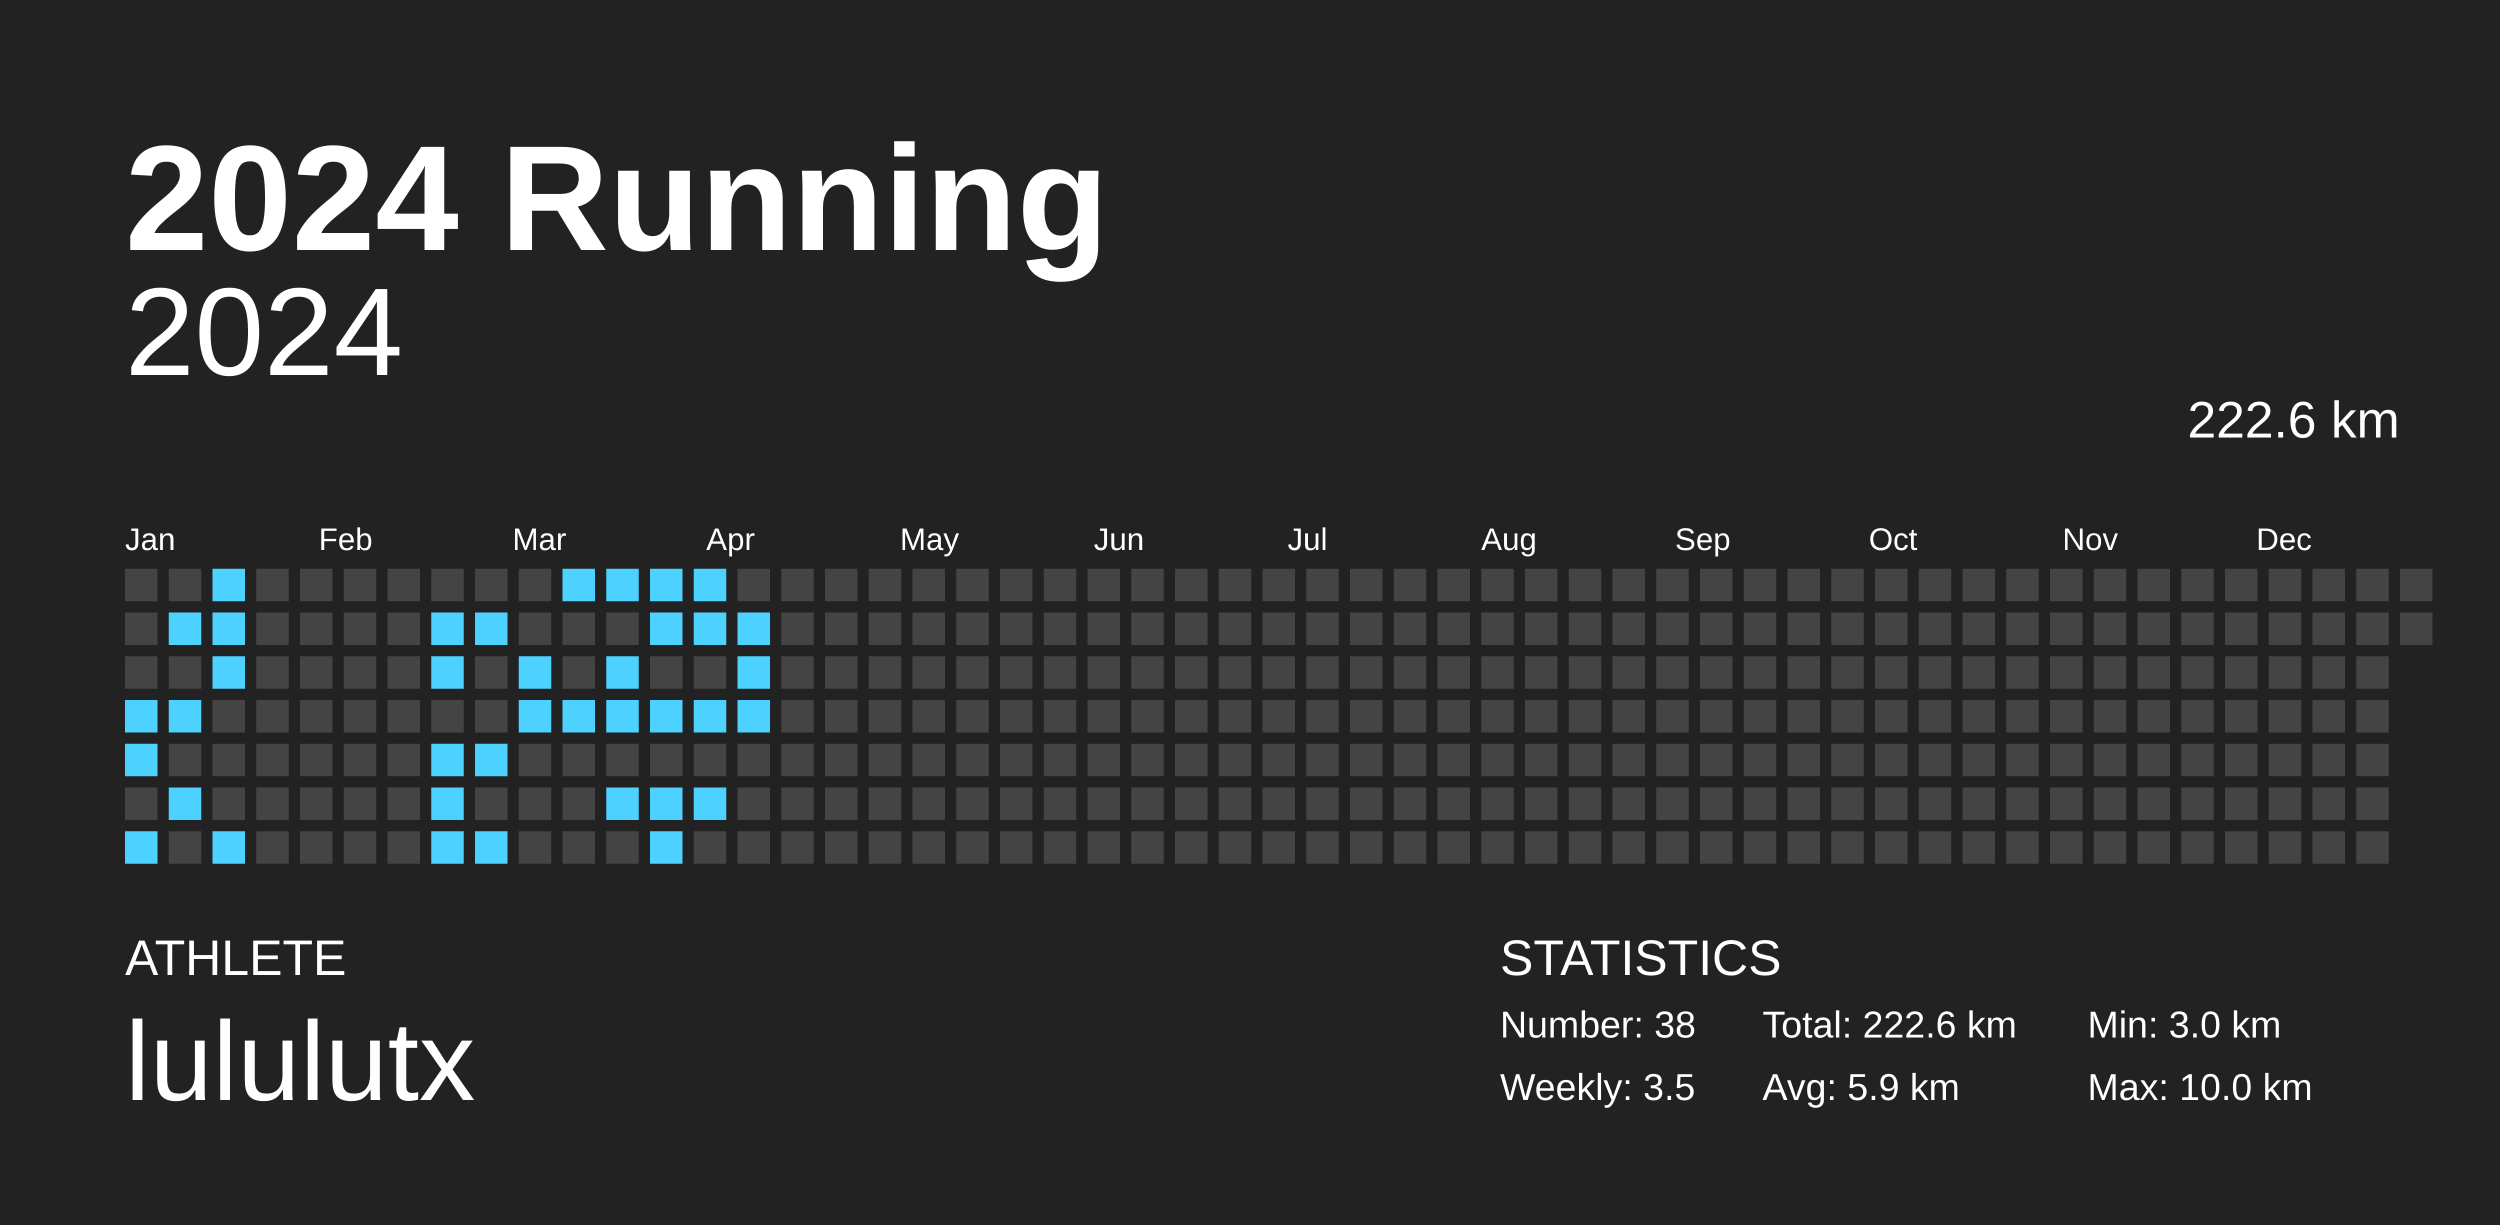
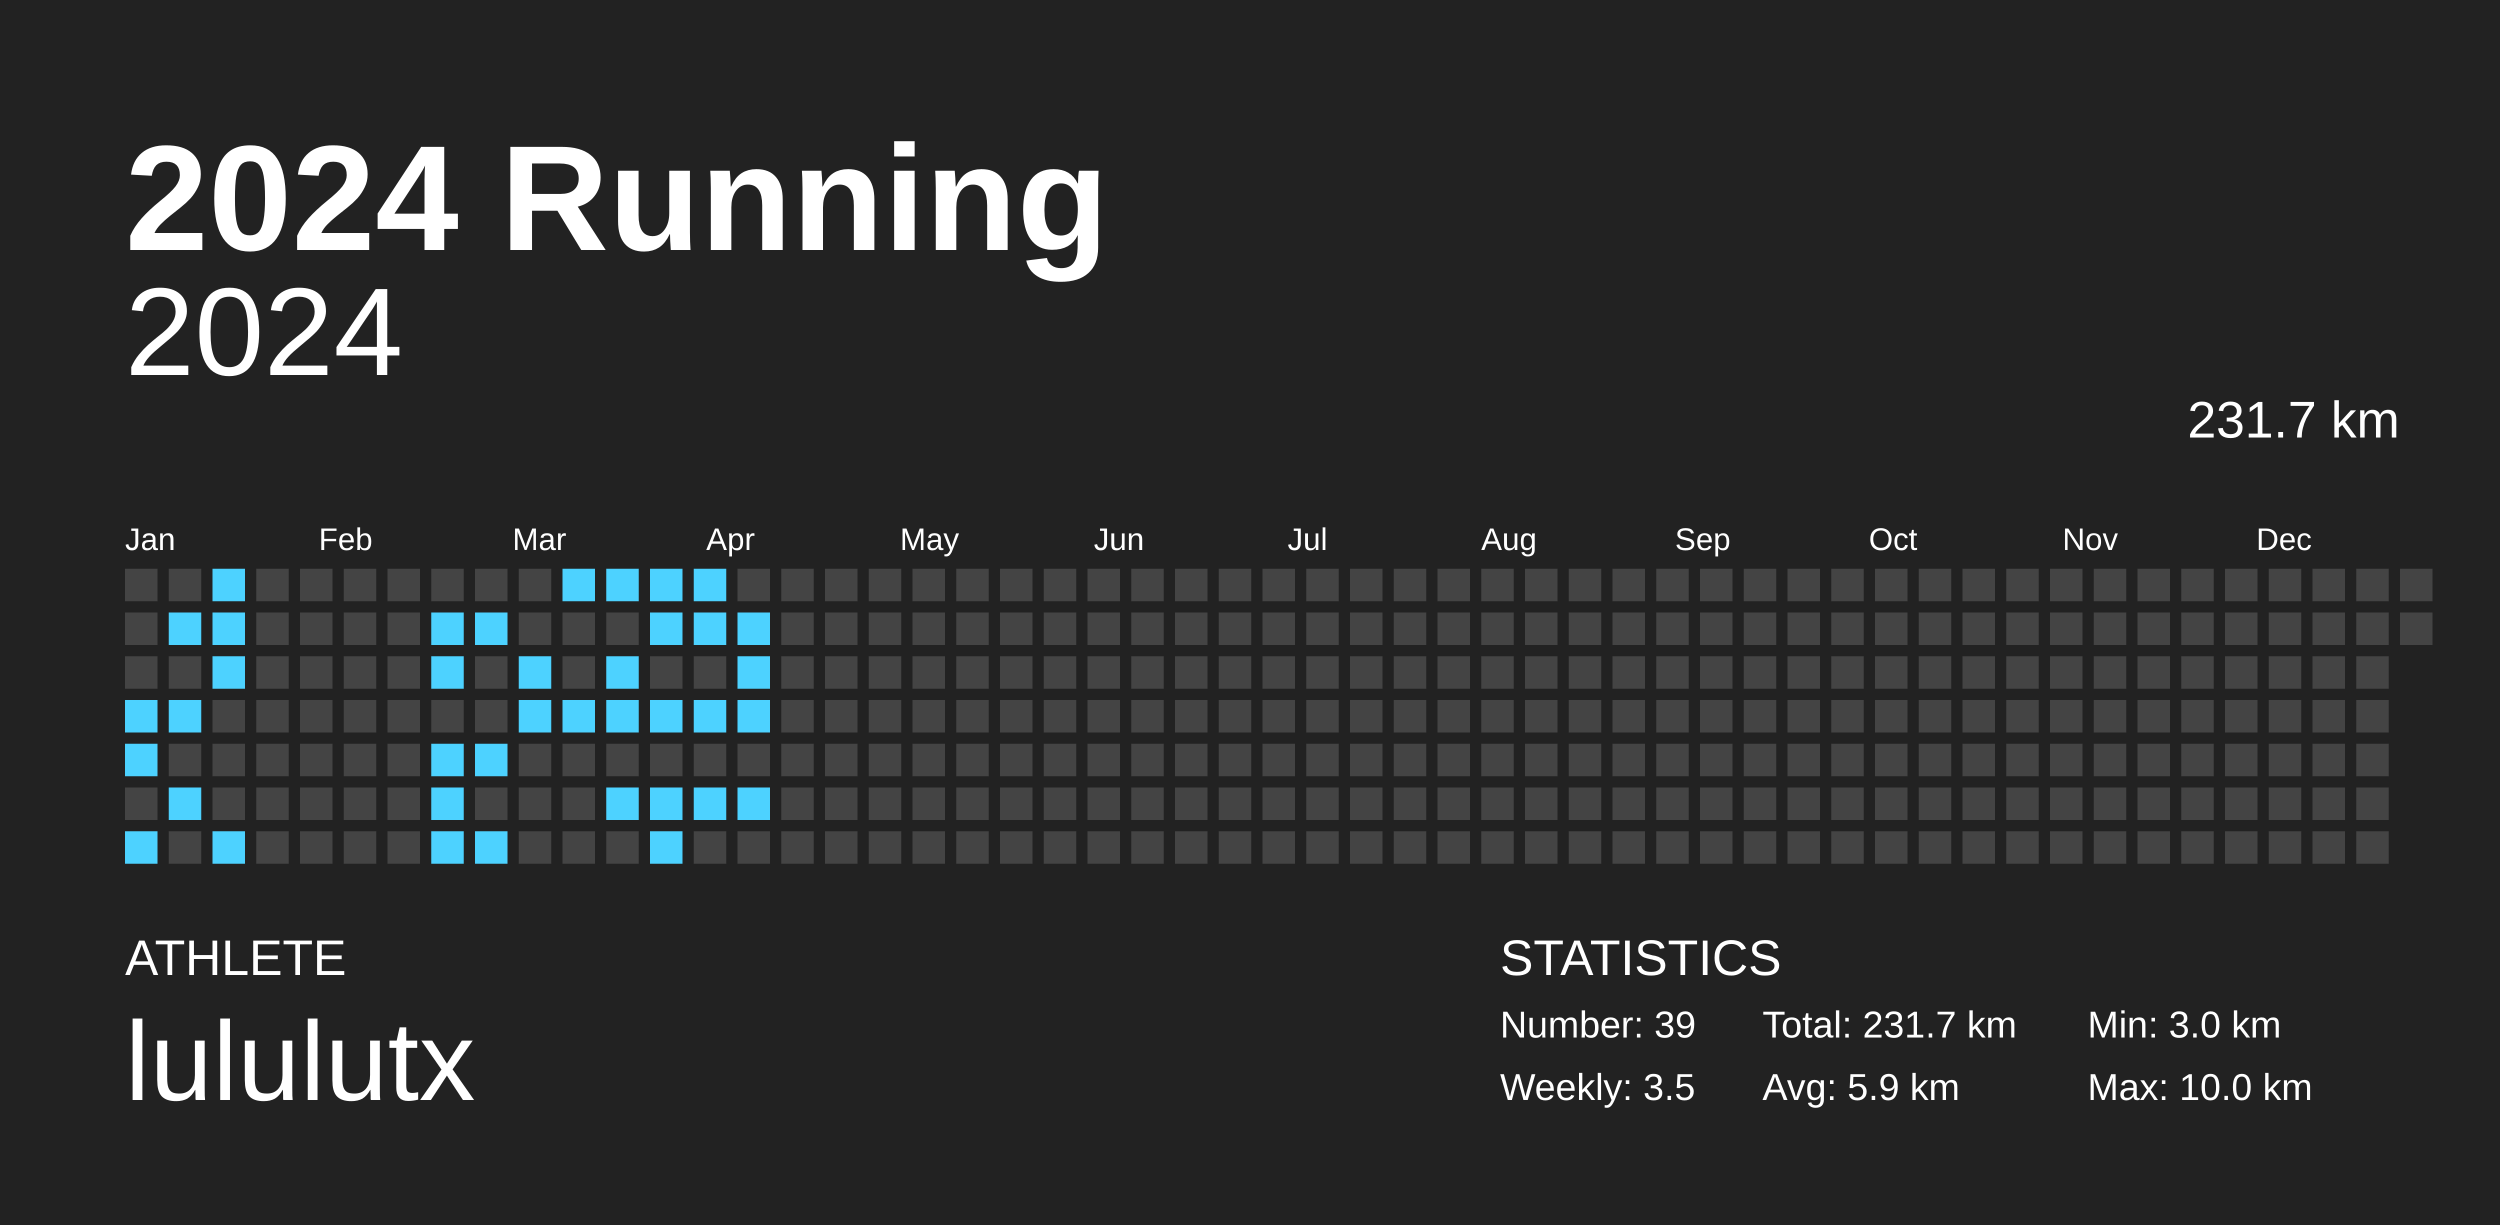
<svg xmlns="http://www.w3.org/2000/svg" baseProfile="full" height="98mm" version="1.1" viewBox="0,0,200,98" width="200mm">
  <defs />
  <rect fill="#222222" height="98" width="200" x="0" y="0" />
  <text fill="#FFFFFF" style="font-size:12px; font-family:Arial; font-weight:bold;" x="10" y="20">2024 Running</text>
  <text fill="#FFFFFF" style="font-size:4px; font-family:Arial" x="10" y="78">ATHLETE</text>
  <text fill="#FFFFFF" style="font-size:9px; font-family:Arial" x="10" y="88">lululutx</text>
  <text fill="#FFFFFF" style="font-size:4px; font-family:Arial" x="120" y="78">STATISTICS</text>
-   <text fill="#FFFFFF" style="font-size:3px; font-family:Arial" x="120" y="83">Number: 38</text>
+   <text fill="#FFFFFF" style="font-size:3px; font-family:Arial" x="120" y="83">Number: 39</text>
  <text fill="#FFFFFF" style="font-size:3px; font-family:Arial" x="120" y="88">Weekly: 3.5</text>
-   <text fill="#FFFFFF" style="font-size:3px; font-family:Arial" x="141" y="83">Total: 222.6 km</text>
+   <text fill="#FFFFFF" style="font-size:3px; font-family:Arial" x="141" y="83">Total: 231.7 km</text>
  <text fill="#FFFFFF" style="font-size:3px; font-family:Arial" x="141" y="88">Avg: 5.9 km</text>
  <text fill="#FFFFFF" style="font-size:3px; font-family:Arial" x="167" y="83">Min: 3.0 km</text>
  <text fill="#FFFFFF" style="font-size:3px; font-family:Arial" x="167" y="88">Max: 10.0 km</text>
  <text alignment-baseline="hanging" fill="#FFFFFF" style="font-size:10.0px; font-family:Arial;" x="10" y="30">2024</text>
-   <text alignment-baseline="hanging" fill="#FFFFFF" style="font-size:4.125px; font-family:Arial;" x="175" y="35">222.6 km</text>
+   <text alignment-baseline="hanging" fill="#FFFFFF" style="font-size:4.125px; font-family:Arial;" x="175" y="35">231.7 km</text>
  <text fill="#FFFFFF" style="font-size:2.5px; font-family:Arial" x="10.0" y="44">Jan</text>
  <text fill="#FFFFFF" style="font-size:2.5px; font-family:Arial" x="25.5" y="44">Feb</text>
  <text fill="#FFFFFF" style="font-size:2.5px; font-family:Arial" x="41.0" y="44">Mar</text>
  <text fill="#FFFFFF" style="font-size:2.5px; font-family:Arial" x="56.5" y="44">Apr</text>
  <text fill="#FFFFFF" style="font-size:2.5px; font-family:Arial" x="72.0" y="44">May</text>
  <text fill="#FFFFFF" style="font-size:2.5px; font-family:Arial" x="87.5" y="44">Jun</text>
  <text fill="#FFFFFF" style="font-size:2.5px; font-family:Arial" x="103.0" y="44">Jul</text>
  <text fill="#FFFFFF" style="font-size:2.5px; font-family:Arial" x="118.5" y="44">Aug</text>
  <text fill="#FFFFFF" style="font-size:2.5px; font-family:Arial" x="134.0" y="44">Sep</text>
  <text fill="#FFFFFF" style="font-size:2.5px; font-family:Arial" x="149.5" y="44">Oct</text>
  <text fill="#FFFFFF" style="font-size:2.5px; font-family:Arial" x="165.0" y="44">Nov</text>
  <text fill="#FFFFFF" style="font-size:2.5px; font-family:Arial" x="180.5" y="44">Dec</text>
  <rect fill="#444444" height="2.6" width="2.6" x="10.0" y="45.5" />
  <rect fill="#444444" height="2.6" width="2.6" x="10.0" y="49.0" />
  <rect fill="#444444" height="2.6" width="2.6" x="10.0" y="52.5" />
  <rect fill="#4dd2ff" height="2.6" width="2.6" x="10.0" y="56.0" />
  <rect fill="#4dd2ff" height="2.6" width="2.6" x="10.0" y="59.5" />
  <rect fill="#444444" height="2.6" width="2.6" x="10.0" y="63.0" />
  <rect fill="#4dd2ff" height="2.6" width="2.6" x="10.0" y="66.5" />
  <rect fill="#444444" height="2.6" width="2.6" x="13.5" y="45.5" />
  <rect fill="#4dd2ff" height="2.6" width="2.6" x="13.5" y="49.0" />
  <rect fill="#444444" height="2.6" width="2.6" x="13.5" y="52.5" />
  <rect fill="#4dd2ff" height="2.6" width="2.6" x="13.5" y="56.0" />
  <rect fill="#444444" height="2.6" width="2.6" x="13.5" y="59.5" />
  <rect fill="#4dd2ff" height="2.6" width="2.6" x="13.5" y="63.0" />
  <rect fill="#444444" height="2.6" width="2.6" x="13.5" y="66.5" />
  <rect fill="#4dd2ff" height="2.6" width="2.6" x="17.0" y="45.5" />
  <rect fill="#4dd2ff" height="2.6" width="2.6" x="17.0" y="49.0" />
  <rect fill="#4dd2ff" height="2.6" width="2.6" x="17.0" y="52.5" />
  <rect fill="#444444" height="2.6" width="2.6" x="17.0" y="56.0" />
  <rect fill="#444444" height="2.6" width="2.6" x="17.0" y="59.5" />
  <rect fill="#444444" height="2.6" width="2.6" x="17.0" y="63.0" />
  <rect fill="#4dd2ff" height="2.6" width="2.6" x="17.0" y="66.5" />
  <rect fill="#444444" height="2.6" width="2.6" x="20.5" y="45.5" />
  <rect fill="#444444" height="2.6" width="2.6" x="20.5" y="49.0" />
  <rect fill="#444444" height="2.6" width="2.6" x="20.5" y="52.5" />
  <rect fill="#444444" height="2.6" width="2.6" x="20.5" y="56.0" />
  <rect fill="#444444" height="2.6" width="2.6" x="20.5" y="59.5" />
  <rect fill="#444444" height="2.6" width="2.6" x="20.5" y="63.0" />
  <rect fill="#444444" height="2.6" width="2.6" x="20.5" y="66.5" />
  <rect fill="#444444" height="2.6" width="2.6" x="24.0" y="45.5" />
  <rect fill="#444444" height="2.6" width="2.6" x="24.0" y="49.0" />
  <rect fill="#444444" height="2.6" width="2.6" x="24.0" y="52.5" />
  <rect fill="#444444" height="2.6" width="2.6" x="24.0" y="56.0" />
  <rect fill="#444444" height="2.6" width="2.6" x="24.0" y="59.5" />
  <rect fill="#444444" height="2.6" width="2.6" x="24.0" y="63.0" />
  <rect fill="#444444" height="2.6" width="2.6" x="24.0" y="66.5" />
  <rect fill="#444444" height="2.6" width="2.6" x="27.5" y="45.5" />
  <rect fill="#444444" height="2.6" width="2.6" x="27.5" y="49.0" />
  <rect fill="#444444" height="2.6" width="2.6" x="27.5" y="52.5" />
  <rect fill="#444444" height="2.6" width="2.6" x="27.5" y="56.0" />
  <rect fill="#444444" height="2.6" width="2.6" x="27.5" y="59.5" />
  <rect fill="#444444" height="2.6" width="2.6" x="27.5" y="63.0" />
  <rect fill="#444444" height="2.6" width="2.6" x="27.5" y="66.5" />
  <rect fill="#444444" height="2.6" width="2.6" x="31.0" y="45.5" />
  <rect fill="#444444" height="2.6" width="2.6" x="31.0" y="49.0" />
  <rect fill="#444444" height="2.6" width="2.6" x="31.0" y="52.5" />
  <rect fill="#444444" height="2.6" width="2.6" x="31.0" y="56.0" />
  <rect fill="#444444" height="2.6" width="2.6" x="31.0" y="59.5" />
  <rect fill="#444444" height="2.6" width="2.6" x="31.0" y="63.0" />
  <rect fill="#444444" height="2.6" width="2.6" x="31.0" y="66.5" />
  <rect fill="#444444" height="2.6" width="2.6" x="34.5" y="45.5" />
  <rect fill="#4dd2ff" height="2.6" width="2.6" x="34.5" y="49.0" />
  <rect fill="#4dd2ff" height="2.6" width="2.6" x="34.5" y="52.5" />
  <rect fill="#444444" height="2.6" width="2.6" x="34.5" y="56.0" />
  <rect fill="#4dd2ff" height="2.6" width="2.6" x="34.5" y="59.5" />
  <rect fill="#4dd2ff" height="2.6" width="2.6" x="34.5" y="63.0" />
  <rect fill="#4dd2ff" height="2.6" width="2.6" x="34.5" y="66.5" />
  <rect fill="#444444" height="2.6" width="2.6" x="38.0" y="45.5" />
  <rect fill="#4dd2ff" height="2.6" width="2.6" x="38.0" y="49.0" />
  <rect fill="#444444" height="2.6" width="2.6" x="38.0" y="52.5" />
  <rect fill="#444444" height="2.6" width="2.6" x="38.0" y="56.0" />
  <rect fill="#4dd2ff" height="2.6" width="2.6" x="38.0" y="59.5" />
  <rect fill="#444444" height="2.6" width="2.6" x="38.0" y="63.0" />
  <rect fill="#4dd2ff" height="2.6" width="2.6" x="38.0" y="66.5" />
  <rect fill="#444444" height="2.6" width="2.6" x="41.5" y="45.5" />
  <rect fill="#444444" height="2.6" width="2.6" x="41.5" y="49.0" />
  <rect fill="#4dd2ff" height="2.6" width="2.6" x="41.5" y="52.5" />
  <rect fill="#4dd2ff" height="2.6" width="2.6" x="41.5" y="56.0" />
  <rect fill="#444444" height="2.6" width="2.6" x="41.5" y="59.5" />
  <rect fill="#444444" height="2.6" width="2.6" x="41.5" y="63.0" />
  <rect fill="#444444" height="2.6" width="2.6" x="41.5" y="66.5" />
  <rect fill="#4dd2ff" height="2.6" width="2.6" x="45.0" y="45.5" />
  <rect fill="#444444" height="2.6" width="2.6" x="45.0" y="49.0" />
  <rect fill="#444444" height="2.6" width="2.6" x="45.0" y="52.5" />
  <rect fill="#4dd2ff" height="2.6" width="2.6" x="45.0" y="56.0" />
  <rect fill="#444444" height="2.6" width="2.6" x="45.0" y="59.5" />
  <rect fill="#444444" height="2.6" width="2.6" x="45.0" y="63.0" />
  <rect fill="#444444" height="2.6" width="2.6" x="45.0" y="66.5" />
  <rect fill="#4dd2ff" height="2.6" width="2.6" x="48.5" y="45.5" />
  <rect fill="#444444" height="2.6" width="2.6" x="48.5" y="49.0" />
  <rect fill="#4dd2ff" height="2.6" width="2.6" x="48.5" y="52.5" />
  <rect fill="#4dd2ff" height="2.6" width="2.6" x="48.5" y="56.0" />
  <rect fill="#444444" height="2.6" width="2.6" x="48.5" y="59.5" />
  <rect fill="#4dd2ff" height="2.6" width="2.6" x="48.5" y="63.0" />
  <rect fill="#444444" height="2.6" width="2.6" x="48.5" y="66.5" />
  <rect fill="#4dd2ff" height="2.6" width="2.6" x="52.0" y="45.5" />
  <rect fill="#4dd2ff" height="2.6" width="2.6" x="52.0" y="49.0" />
  <rect fill="#444444" height="2.6" width="2.6" x="52.0" y="52.5" />
  <rect fill="#4dd2ff" height="2.6" width="2.6" x="52.0" y="56.0" />
  <rect fill="#444444" height="2.6" width="2.6" x="52.0" y="59.5" />
  <rect fill="#4dd2ff" height="2.6" width="2.6" x="52.0" y="63.0" />
  <rect fill="#4dd2ff" height="2.6" width="2.6" x="52.0" y="66.5" />
  <rect fill="#4dd2ff" height="2.6" width="2.6" x="55.5" y="45.5" />
  <rect fill="#4dd2ff" height="2.6" width="2.6" x="55.5" y="49.0" />
  <rect fill="#444444" height="2.6" width="2.6" x="55.5" y="52.5" />
  <rect fill="#4dd2ff" height="2.6" width="2.6" x="55.5" y="56.0" />
  <rect fill="#444444" height="2.6" width="2.6" x="55.5" y="59.5" />
  <rect fill="#4dd2ff" height="2.6" width="2.6" x="55.5" y="63.0" />
  <rect fill="#444444" height="2.6" width="2.6" x="55.5" y="66.5" />
  <rect fill="#444444" height="2.6" width="2.6" x="59.0" y="45.5" />
  <rect fill="#4dd2ff" height="2.6" width="2.6" x="59.0" y="49.0" />
  <rect fill="#4dd2ff" height="2.6" width="2.6" x="59.0" y="52.5" />
  <rect fill="#4dd2ff" height="2.6" width="2.6" x="59.0" y="56.0" />
  <rect fill="#444444" height="2.6" width="2.6" x="59.0" y="59.5" />
-   <rect fill="#444444" height="2.6" width="2.6" x="59.0" y="63.0" />
+   <rect fill="#4dd2ff" height="2.6" width="2.6" x="59.0" y="63.0" />
  <rect fill="#444444" height="2.6" width="2.6" x="59.0" y="66.5" />
  <rect fill="#444444" height="2.6" width="2.6" x="62.5" y="45.5" />
  <rect fill="#444444" height="2.6" width="2.6" x="62.5" y="49.0" />
  <rect fill="#444444" height="2.6" width="2.6" x="62.5" y="52.5" />
  <rect fill="#444444" height="2.6" width="2.6" x="62.5" y="56.0" />
  <rect fill="#444444" height="2.6" width="2.6" x="62.5" y="59.5" />
  <rect fill="#444444" height="2.6" width="2.6" x="62.5" y="63.0" />
  <rect fill="#444444" height="2.6" width="2.6" x="62.5" y="66.5" />
  <rect fill="#444444" height="2.6" width="2.6" x="66.0" y="45.5" />
  <rect fill="#444444" height="2.6" width="2.6" x="66.0" y="49.0" />
  <rect fill="#444444" height="2.6" width="2.6" x="66.0" y="52.5" />
  <rect fill="#444444" height="2.6" width="2.6" x="66.0" y="56.0" />
  <rect fill="#444444" height="2.6" width="2.6" x="66.0" y="59.5" />
  <rect fill="#444444" height="2.6" width="2.6" x="66.0" y="63.0" />
  <rect fill="#444444" height="2.6" width="2.6" x="66.0" y="66.5" />
  <rect fill="#444444" height="2.6" width="2.6" x="69.5" y="45.5" />
  <rect fill="#444444" height="2.6" width="2.6" x="69.5" y="49.0" />
  <rect fill="#444444" height="2.6" width="2.6" x="69.5" y="52.5" />
  <rect fill="#444444" height="2.6" width="2.6" x="69.5" y="56.0" />
  <rect fill="#444444" height="2.6" width="2.6" x="69.5" y="59.5" />
  <rect fill="#444444" height="2.6" width="2.6" x="69.5" y="63.0" />
  <rect fill="#444444" height="2.6" width="2.6" x="69.5" y="66.5" />
  <rect fill="#444444" height="2.6" width="2.6" x="73.0" y="45.5" />
  <rect fill="#444444" height="2.6" width="2.6" x="73.0" y="49.0" />
  <rect fill="#444444" height="2.6" width="2.6" x="73.0" y="52.5" />
  <rect fill="#444444" height="2.6" width="2.6" x="73.0" y="56.0" />
  <rect fill="#444444" height="2.6" width="2.6" x="73.0" y="59.5" />
  <rect fill="#444444" height="2.6" width="2.6" x="73.0" y="63.0" />
  <rect fill="#444444" height="2.6" width="2.6" x="73.0" y="66.5" />
  <rect fill="#444444" height="2.6" width="2.6" x="76.5" y="45.5" />
  <rect fill="#444444" height="2.6" width="2.6" x="76.5" y="49.0" />
  <rect fill="#444444" height="2.6" width="2.6" x="76.5" y="52.5" />
  <rect fill="#444444" height="2.6" width="2.6" x="76.5" y="56.0" />
  <rect fill="#444444" height="2.6" width="2.6" x="76.5" y="59.5" />
  <rect fill="#444444" height="2.6" width="2.6" x="76.5" y="63.0" />
  <rect fill="#444444" height="2.6" width="2.6" x="76.5" y="66.5" />
  <rect fill="#444444" height="2.6" width="2.6" x="80.0" y="45.5" />
  <rect fill="#444444" height="2.6" width="2.6" x="80.0" y="49.0" />
  <rect fill="#444444" height="2.6" width="2.6" x="80.0" y="52.5" />
  <rect fill="#444444" height="2.6" width="2.6" x="80.0" y="56.0" />
  <rect fill="#444444" height="2.6" width="2.6" x="80.0" y="59.5" />
  <rect fill="#444444" height="2.6" width="2.6" x="80.0" y="63.0" />
  <rect fill="#444444" height="2.6" width="2.6" x="80.0" y="66.5" />
  <rect fill="#444444" height="2.6" width="2.6" x="83.5" y="45.5" />
  <rect fill="#444444" height="2.6" width="2.6" x="83.5" y="49.0" />
  <rect fill="#444444" height="2.6" width="2.6" x="83.5" y="52.5" />
  <rect fill="#444444" height="2.6" width="2.6" x="83.5" y="56.0" />
  <rect fill="#444444" height="2.6" width="2.6" x="83.5" y="59.5" />
  <rect fill="#444444" height="2.6" width="2.6" x="83.5" y="63.0" />
  <rect fill="#444444" height="2.6" width="2.6" x="83.5" y="66.5" />
  <rect fill="#444444" height="2.6" width="2.6" x="87.0" y="45.5" />
  <rect fill="#444444" height="2.6" width="2.6" x="87.0" y="49.0" />
  <rect fill="#444444" height="2.6" width="2.6" x="87.0" y="52.5" />
  <rect fill="#444444" height="2.6" width="2.6" x="87.0" y="56.0" />
  <rect fill="#444444" height="2.6" width="2.6" x="87.0" y="59.5" />
  <rect fill="#444444" height="2.6" width="2.6" x="87.0" y="63.0" />
  <rect fill="#444444" height="2.6" width="2.6" x="87.0" y="66.5" />
  <rect fill="#444444" height="2.6" width="2.6" x="90.5" y="45.5" />
  <rect fill="#444444" height="2.6" width="2.6" x="90.5" y="49.0" />
  <rect fill="#444444" height="2.6" width="2.6" x="90.5" y="52.5" />
  <rect fill="#444444" height="2.6" width="2.6" x="90.5" y="56.0" />
  <rect fill="#444444" height="2.6" width="2.6" x="90.5" y="59.5" />
  <rect fill="#444444" height="2.6" width="2.6" x="90.5" y="63.0" />
  <rect fill="#444444" height="2.6" width="2.6" x="90.5" y="66.5" />
  <rect fill="#444444" height="2.6" width="2.6" x="94.0" y="45.5" />
  <rect fill="#444444" height="2.6" width="2.6" x="94.0" y="49.0" />
  <rect fill="#444444" height="2.6" width="2.6" x="94.0" y="52.5" />
  <rect fill="#444444" height="2.6" width="2.6" x="94.0" y="56.0" />
  <rect fill="#444444" height="2.6" width="2.6" x="94.0" y="59.5" />
  <rect fill="#444444" height="2.6" width="2.6" x="94.0" y="63.0" />
  <rect fill="#444444" height="2.6" width="2.6" x="94.0" y="66.5" />
  <rect fill="#444444" height="2.6" width="2.6" x="97.5" y="45.5" />
  <rect fill="#444444" height="2.6" width="2.6" x="97.5" y="49.0" />
  <rect fill="#444444" height="2.6" width="2.6" x="97.5" y="52.5" />
  <rect fill="#444444" height="2.6" width="2.6" x="97.5" y="56.0" />
  <rect fill="#444444" height="2.6" width="2.6" x="97.5" y="59.5" />
  <rect fill="#444444" height="2.6" width="2.6" x="97.5" y="63.0" />
  <rect fill="#444444" height="2.6" width="2.6" x="97.5" y="66.5" />
  <rect fill="#444444" height="2.6" width="2.6" x="101.0" y="45.5" />
  <rect fill="#444444" height="2.6" width="2.6" x="101.0" y="49.0" />
  <rect fill="#444444" height="2.6" width="2.6" x="101.0" y="52.5" />
  <rect fill="#444444" height="2.6" width="2.6" x="101.0" y="56.0" />
  <rect fill="#444444" height="2.6" width="2.6" x="101.0" y="59.5" />
  <rect fill="#444444" height="2.6" width="2.6" x="101.0" y="63.0" />
  <rect fill="#444444" height="2.6" width="2.6" x="101.0" y="66.5" />
  <rect fill="#444444" height="2.6" width="2.6" x="104.5" y="45.5" />
  <rect fill="#444444" height="2.6" width="2.6" x="104.5" y="49.0" />
  <rect fill="#444444" height="2.6" width="2.6" x="104.5" y="52.5" />
  <rect fill="#444444" height="2.6" width="2.6" x="104.5" y="56.0" />
  <rect fill="#444444" height="2.6" width="2.6" x="104.5" y="59.5" />
  <rect fill="#444444" height="2.6" width="2.6" x="104.5" y="63.0" />
  <rect fill="#444444" height="2.6" width="2.6" x="104.5" y="66.5" />
  <rect fill="#444444" height="2.6" width="2.6" x="108.0" y="45.5" />
  <rect fill="#444444" height="2.6" width="2.6" x="108.0" y="49.0" />
  <rect fill="#444444" height="2.6" width="2.6" x="108.0" y="52.5" />
  <rect fill="#444444" height="2.6" width="2.6" x="108.0" y="56.0" />
  <rect fill="#444444" height="2.6" width="2.6" x="108.0" y="59.5" />
  <rect fill="#444444" height="2.6" width="2.6" x="108.0" y="63.0" />
  <rect fill="#444444" height="2.6" width="2.6" x="108.0" y="66.5" />
  <rect fill="#444444" height="2.6" width="2.6" x="111.5" y="45.5" />
  <rect fill="#444444" height="2.6" width="2.6" x="111.5" y="49.0" />
  <rect fill="#444444" height="2.6" width="2.6" x="111.5" y="52.5" />
  <rect fill="#444444" height="2.6" width="2.6" x="111.5" y="56.0" />
  <rect fill="#444444" height="2.6" width="2.6" x="111.5" y="59.5" />
  <rect fill="#444444" height="2.6" width="2.6" x="111.5" y="63.0" />
  <rect fill="#444444" height="2.6" width="2.6" x="111.5" y="66.5" />
  <rect fill="#444444" height="2.6" width="2.6" x="115.0" y="45.5" />
  <rect fill="#444444" height="2.6" width="2.6" x="115.0" y="49.0" />
  <rect fill="#444444" height="2.6" width="2.6" x="115.0" y="52.5" />
  <rect fill="#444444" height="2.6" width="2.6" x="115.0" y="56.0" />
  <rect fill="#444444" height="2.6" width="2.6" x="115.0" y="59.5" />
  <rect fill="#444444" height="2.6" width="2.6" x="115.0" y="63.0" />
  <rect fill="#444444" height="2.6" width="2.6" x="115.0" y="66.5" />
  <rect fill="#444444" height="2.6" width="2.6" x="118.5" y="45.5" />
  <rect fill="#444444" height="2.6" width="2.6" x="118.5" y="49.0" />
  <rect fill="#444444" height="2.6" width="2.6" x="118.5" y="52.5" />
  <rect fill="#444444" height="2.6" width="2.6" x="118.5" y="56.0" />
  <rect fill="#444444" height="2.6" width="2.6" x="118.5" y="59.5" />
  <rect fill="#444444" height="2.6" width="2.6" x="118.5" y="63.0" />
  <rect fill="#444444" height="2.6" width="2.6" x="118.5" y="66.5" />
  <rect fill="#444444" height="2.6" width="2.6" x="122.0" y="45.5" />
  <rect fill="#444444" height="2.6" width="2.6" x="122.0" y="49.0" />
  <rect fill="#444444" height="2.6" width="2.6" x="122.0" y="52.5" />
  <rect fill="#444444" height="2.6" width="2.6" x="122.0" y="56.0" />
  <rect fill="#444444" height="2.6" width="2.6" x="122.0" y="59.5" />
  <rect fill="#444444" height="2.6" width="2.6" x="122.0" y="63.0" />
  <rect fill="#444444" height="2.6" width="2.6" x="122.0" y="66.5" />
  <rect fill="#444444" height="2.6" width="2.6" x="125.5" y="45.5" />
  <rect fill="#444444" height="2.6" width="2.6" x="125.5" y="49.0" />
  <rect fill="#444444" height="2.6" width="2.6" x="125.5" y="52.5" />
  <rect fill="#444444" height="2.6" width="2.6" x="125.5" y="56.0" />
  <rect fill="#444444" height="2.6" width="2.6" x="125.5" y="59.5" />
  <rect fill="#444444" height="2.6" width="2.6" x="125.5" y="63.0" />
  <rect fill="#444444" height="2.6" width="2.6" x="125.5" y="66.5" />
  <rect fill="#444444" height="2.6" width="2.6" x="129.0" y="45.5" />
  <rect fill="#444444" height="2.6" width="2.6" x="129.0" y="49.0" />
  <rect fill="#444444" height="2.6" width="2.6" x="129.0" y="52.5" />
  <rect fill="#444444" height="2.6" width="2.6" x="129.0" y="56.0" />
  <rect fill="#444444" height="2.6" width="2.6" x="129.0" y="59.5" />
  <rect fill="#444444" height="2.6" width="2.6" x="129.0" y="63.0" />
  <rect fill="#444444" height="2.6" width="2.6" x="129.0" y="66.5" />
  <rect fill="#444444" height="2.6" width="2.6" x="132.5" y="45.5" />
  <rect fill="#444444" height="2.6" width="2.6" x="132.5" y="49.0" />
  <rect fill="#444444" height="2.6" width="2.6" x="132.5" y="52.5" />
  <rect fill="#444444" height="2.6" width="2.6" x="132.5" y="56.0" />
  <rect fill="#444444" height="2.6" width="2.6" x="132.5" y="59.5" />
  <rect fill="#444444" height="2.6" width="2.6" x="132.5" y="63.0" />
  <rect fill="#444444" height="2.6" width="2.6" x="132.5" y="66.5" />
  <rect fill="#444444" height="2.6" width="2.6" x="136.0" y="45.5" />
  <rect fill="#444444" height="2.6" width="2.6" x="136.0" y="49.0" />
  <rect fill="#444444" height="2.6" width="2.6" x="136.0" y="52.5" />
  <rect fill="#444444" height="2.6" width="2.6" x="136.0" y="56.0" />
  <rect fill="#444444" height="2.6" width="2.6" x="136.0" y="59.5" />
  <rect fill="#444444" height="2.6" width="2.6" x="136.0" y="63.0" />
  <rect fill="#444444" height="2.6" width="2.6" x="136.0" y="66.5" />
  <rect fill="#444444" height="2.6" width="2.6" x="139.5" y="45.5" />
  <rect fill="#444444" height="2.6" width="2.6" x="139.5" y="49.0" />
  <rect fill="#444444" height="2.6" width="2.6" x="139.5" y="52.5" />
  <rect fill="#444444" height="2.6" width="2.6" x="139.5" y="56.0" />
  <rect fill="#444444" height="2.6" width="2.6" x="139.5" y="59.5" />
  <rect fill="#444444" height="2.6" width="2.6" x="139.5" y="63.0" />
  <rect fill="#444444" height="2.6" width="2.6" x="139.5" y="66.5" />
  <rect fill="#444444" height="2.6" width="2.6" x="143.0" y="45.5" />
  <rect fill="#444444" height="2.6" width="2.6" x="143.0" y="49.0" />
  <rect fill="#444444" height="2.6" width="2.6" x="143.0" y="52.5" />
  <rect fill="#444444" height="2.6" width="2.6" x="143.0" y="56.0" />
  <rect fill="#444444" height="2.6" width="2.6" x="143.0" y="59.5" />
  <rect fill="#444444" height="2.6" width="2.6" x="143.0" y="63.0" />
  <rect fill="#444444" height="2.6" width="2.6" x="143.0" y="66.5" />
  <rect fill="#444444" height="2.6" width="2.6" x="146.5" y="45.5" />
  <rect fill="#444444" height="2.6" width="2.6" x="146.5" y="49.0" />
  <rect fill="#444444" height="2.6" width="2.6" x="146.5" y="52.5" />
  <rect fill="#444444" height="2.6" width="2.6" x="146.5" y="56.0" />
  <rect fill="#444444" height="2.6" width="2.6" x="146.5" y="59.5" />
  <rect fill="#444444" height="2.6" width="2.6" x="146.5" y="63.0" />
  <rect fill="#444444" height="2.6" width="2.6" x="146.5" y="66.5" />
  <rect fill="#444444" height="2.6" width="2.6" x="150.0" y="45.5" />
  <rect fill="#444444" height="2.6" width="2.6" x="150.0" y="49.0" />
  <rect fill="#444444" height="2.6" width="2.6" x="150.0" y="52.5" />
  <rect fill="#444444" height="2.6" width="2.6" x="150.0" y="56.0" />
  <rect fill="#444444" height="2.6" width="2.6" x="150.0" y="59.5" />
  <rect fill="#444444" height="2.6" width="2.6" x="150.0" y="63.0" />
  <rect fill="#444444" height="2.6" width="2.6" x="150.0" y="66.5" />
  <rect fill="#444444" height="2.6" width="2.6" x="153.5" y="45.5" />
  <rect fill="#444444" height="2.6" width="2.6" x="153.5" y="49.0" />
  <rect fill="#444444" height="2.6" width="2.6" x="153.5" y="52.5" />
  <rect fill="#444444" height="2.6" width="2.6" x="153.5" y="56.0" />
  <rect fill="#444444" height="2.6" width="2.6" x="153.5" y="59.5" />
  <rect fill="#444444" height="2.6" width="2.6" x="153.5" y="63.0" />
  <rect fill="#444444" height="2.6" width="2.6" x="153.5" y="66.5" />
  <rect fill="#444444" height="2.6" width="2.6" x="157.0" y="45.5" />
  <rect fill="#444444" height="2.6" width="2.6" x="157.0" y="49.0" />
  <rect fill="#444444" height="2.6" width="2.6" x="157.0" y="52.5" />
  <rect fill="#444444" height="2.6" width="2.6" x="157.0" y="56.0" />
  <rect fill="#444444" height="2.6" width="2.6" x="157.0" y="59.5" />
  <rect fill="#444444" height="2.6" width="2.6" x="157.0" y="63.0" />
  <rect fill="#444444" height="2.6" width="2.6" x="157.0" y="66.5" />
  <rect fill="#444444" height="2.6" width="2.6" x="160.5" y="45.5" />
  <rect fill="#444444" height="2.6" width="2.6" x="160.5" y="49.0" />
  <rect fill="#444444" height="2.6" width="2.6" x="160.5" y="52.5" />
  <rect fill="#444444" height="2.6" width="2.6" x="160.5" y="56.0" />
  <rect fill="#444444" height="2.6" width="2.6" x="160.5" y="59.5" />
  <rect fill="#444444" height="2.6" width="2.6" x="160.5" y="63.0" />
  <rect fill="#444444" height="2.6" width="2.6" x="160.5" y="66.5" />
  <rect fill="#444444" height="2.6" width="2.6" x="164.0" y="45.5" />
  <rect fill="#444444" height="2.6" width="2.6" x="164.0" y="49.0" />
  <rect fill="#444444" height="2.6" width="2.6" x="164.0" y="52.5" />
  <rect fill="#444444" height="2.6" width="2.6" x="164.0" y="56.0" />
  <rect fill="#444444" height="2.6" width="2.6" x="164.0" y="59.5" />
  <rect fill="#444444" height="2.6" width="2.6" x="164.0" y="63.0" />
  <rect fill="#444444" height="2.6" width="2.6" x="164.0" y="66.5" />
  <rect fill="#444444" height="2.6" width="2.6" x="167.5" y="45.5" />
  <rect fill="#444444" height="2.6" width="2.6" x="167.5" y="49.0" />
  <rect fill="#444444" height="2.6" width="2.6" x="167.5" y="52.5" />
  <rect fill="#444444" height="2.6" width="2.6" x="167.5" y="56.0" />
  <rect fill="#444444" height="2.6" width="2.6" x="167.5" y="59.5" />
  <rect fill="#444444" height="2.6" width="2.6" x="167.5" y="63.0" />
  <rect fill="#444444" height="2.6" width="2.6" x="167.5" y="66.5" />
  <rect fill="#444444" height="2.6" width="2.6" x="171.0" y="45.5" />
  <rect fill="#444444" height="2.6" width="2.6" x="171.0" y="49.0" />
  <rect fill="#444444" height="2.6" width="2.6" x="171.0" y="52.5" />
  <rect fill="#444444" height="2.6" width="2.6" x="171.0" y="56.0" />
  <rect fill="#444444" height="2.6" width="2.6" x="171.0" y="59.5" />
  <rect fill="#444444" height="2.6" width="2.6" x="171.0" y="63.0" />
  <rect fill="#444444" height="2.6" width="2.6" x="171.0" y="66.5" />
  <rect fill="#444444" height="2.6" width="2.6" x="174.5" y="45.5" />
  <rect fill="#444444" height="2.6" width="2.6" x="174.5" y="49.0" />
  <rect fill="#444444" height="2.6" width="2.6" x="174.5" y="52.5" />
  <rect fill="#444444" height="2.6" width="2.6" x="174.5" y="56.0" />
  <rect fill="#444444" height="2.6" width="2.6" x="174.5" y="59.5" />
  <rect fill="#444444" height="2.6" width="2.6" x="174.5" y="63.0" />
  <rect fill="#444444" height="2.6" width="2.6" x="174.5" y="66.5" />
  <rect fill="#444444" height="2.6" width="2.6" x="178.0" y="45.5" />
  <rect fill="#444444" height="2.6" width="2.6" x="178.0" y="49.0" />
  <rect fill="#444444" height="2.6" width="2.6" x="178.0" y="52.5" />
  <rect fill="#444444" height="2.6" width="2.6" x="178.0" y="56.0" />
  <rect fill="#444444" height="2.6" width="2.6" x="178.0" y="59.5" />
  <rect fill="#444444" height="2.6" width="2.6" x="178.0" y="63.0" />
  <rect fill="#444444" height="2.6" width="2.6" x="178.0" y="66.5" />
  <rect fill="#444444" height="2.6" width="2.6" x="181.5" y="45.5" />
  <rect fill="#444444" height="2.6" width="2.6" x="181.5" y="49.0" />
  <rect fill="#444444" height="2.6" width="2.6" x="181.5" y="52.5" />
  <rect fill="#444444" height="2.6" width="2.6" x="181.5" y="56.0" />
  <rect fill="#444444" height="2.6" width="2.6" x="181.5" y="59.5" />
  <rect fill="#444444" height="2.6" width="2.6" x="181.5" y="63.0" />
  <rect fill="#444444" height="2.6" width="2.6" x="181.5" y="66.5" />
  <rect fill="#444444" height="2.6" width="2.6" x="185.0" y="45.5" />
  <rect fill="#444444" height="2.6" width="2.6" x="185.0" y="49.0" />
  <rect fill="#444444" height="2.6" width="2.6" x="185.0" y="52.5" />
  <rect fill="#444444" height="2.6" width="2.6" x="185.0" y="56.0" />
  <rect fill="#444444" height="2.6" width="2.6" x="185.0" y="59.5" />
  <rect fill="#444444" height="2.6" width="2.6" x="185.0" y="63.0" />
  <rect fill="#444444" height="2.6" width="2.6" x="185.0" y="66.5" />
  <rect fill="#444444" height="2.6" width="2.6" x="188.5" y="45.5" />
  <rect fill="#444444" height="2.6" width="2.6" x="188.5" y="49.0" />
  <rect fill="#444444" height="2.6" width="2.6" x="188.5" y="52.5" />
  <rect fill="#444444" height="2.6" width="2.6" x="188.5" y="56.0" />
  <rect fill="#444444" height="2.6" width="2.6" x="188.5" y="59.5" />
  <rect fill="#444444" height="2.6" width="2.6" x="188.5" y="63.0" />
  <rect fill="#444444" height="2.6" width="2.6" x="188.5" y="66.5" />
  <rect fill="#444444" height="2.6" width="2.6" x="192.0" y="45.5" />
  <rect fill="#444444" height="2.6" width="2.6" x="192.0" y="49.0" />
</svg>
